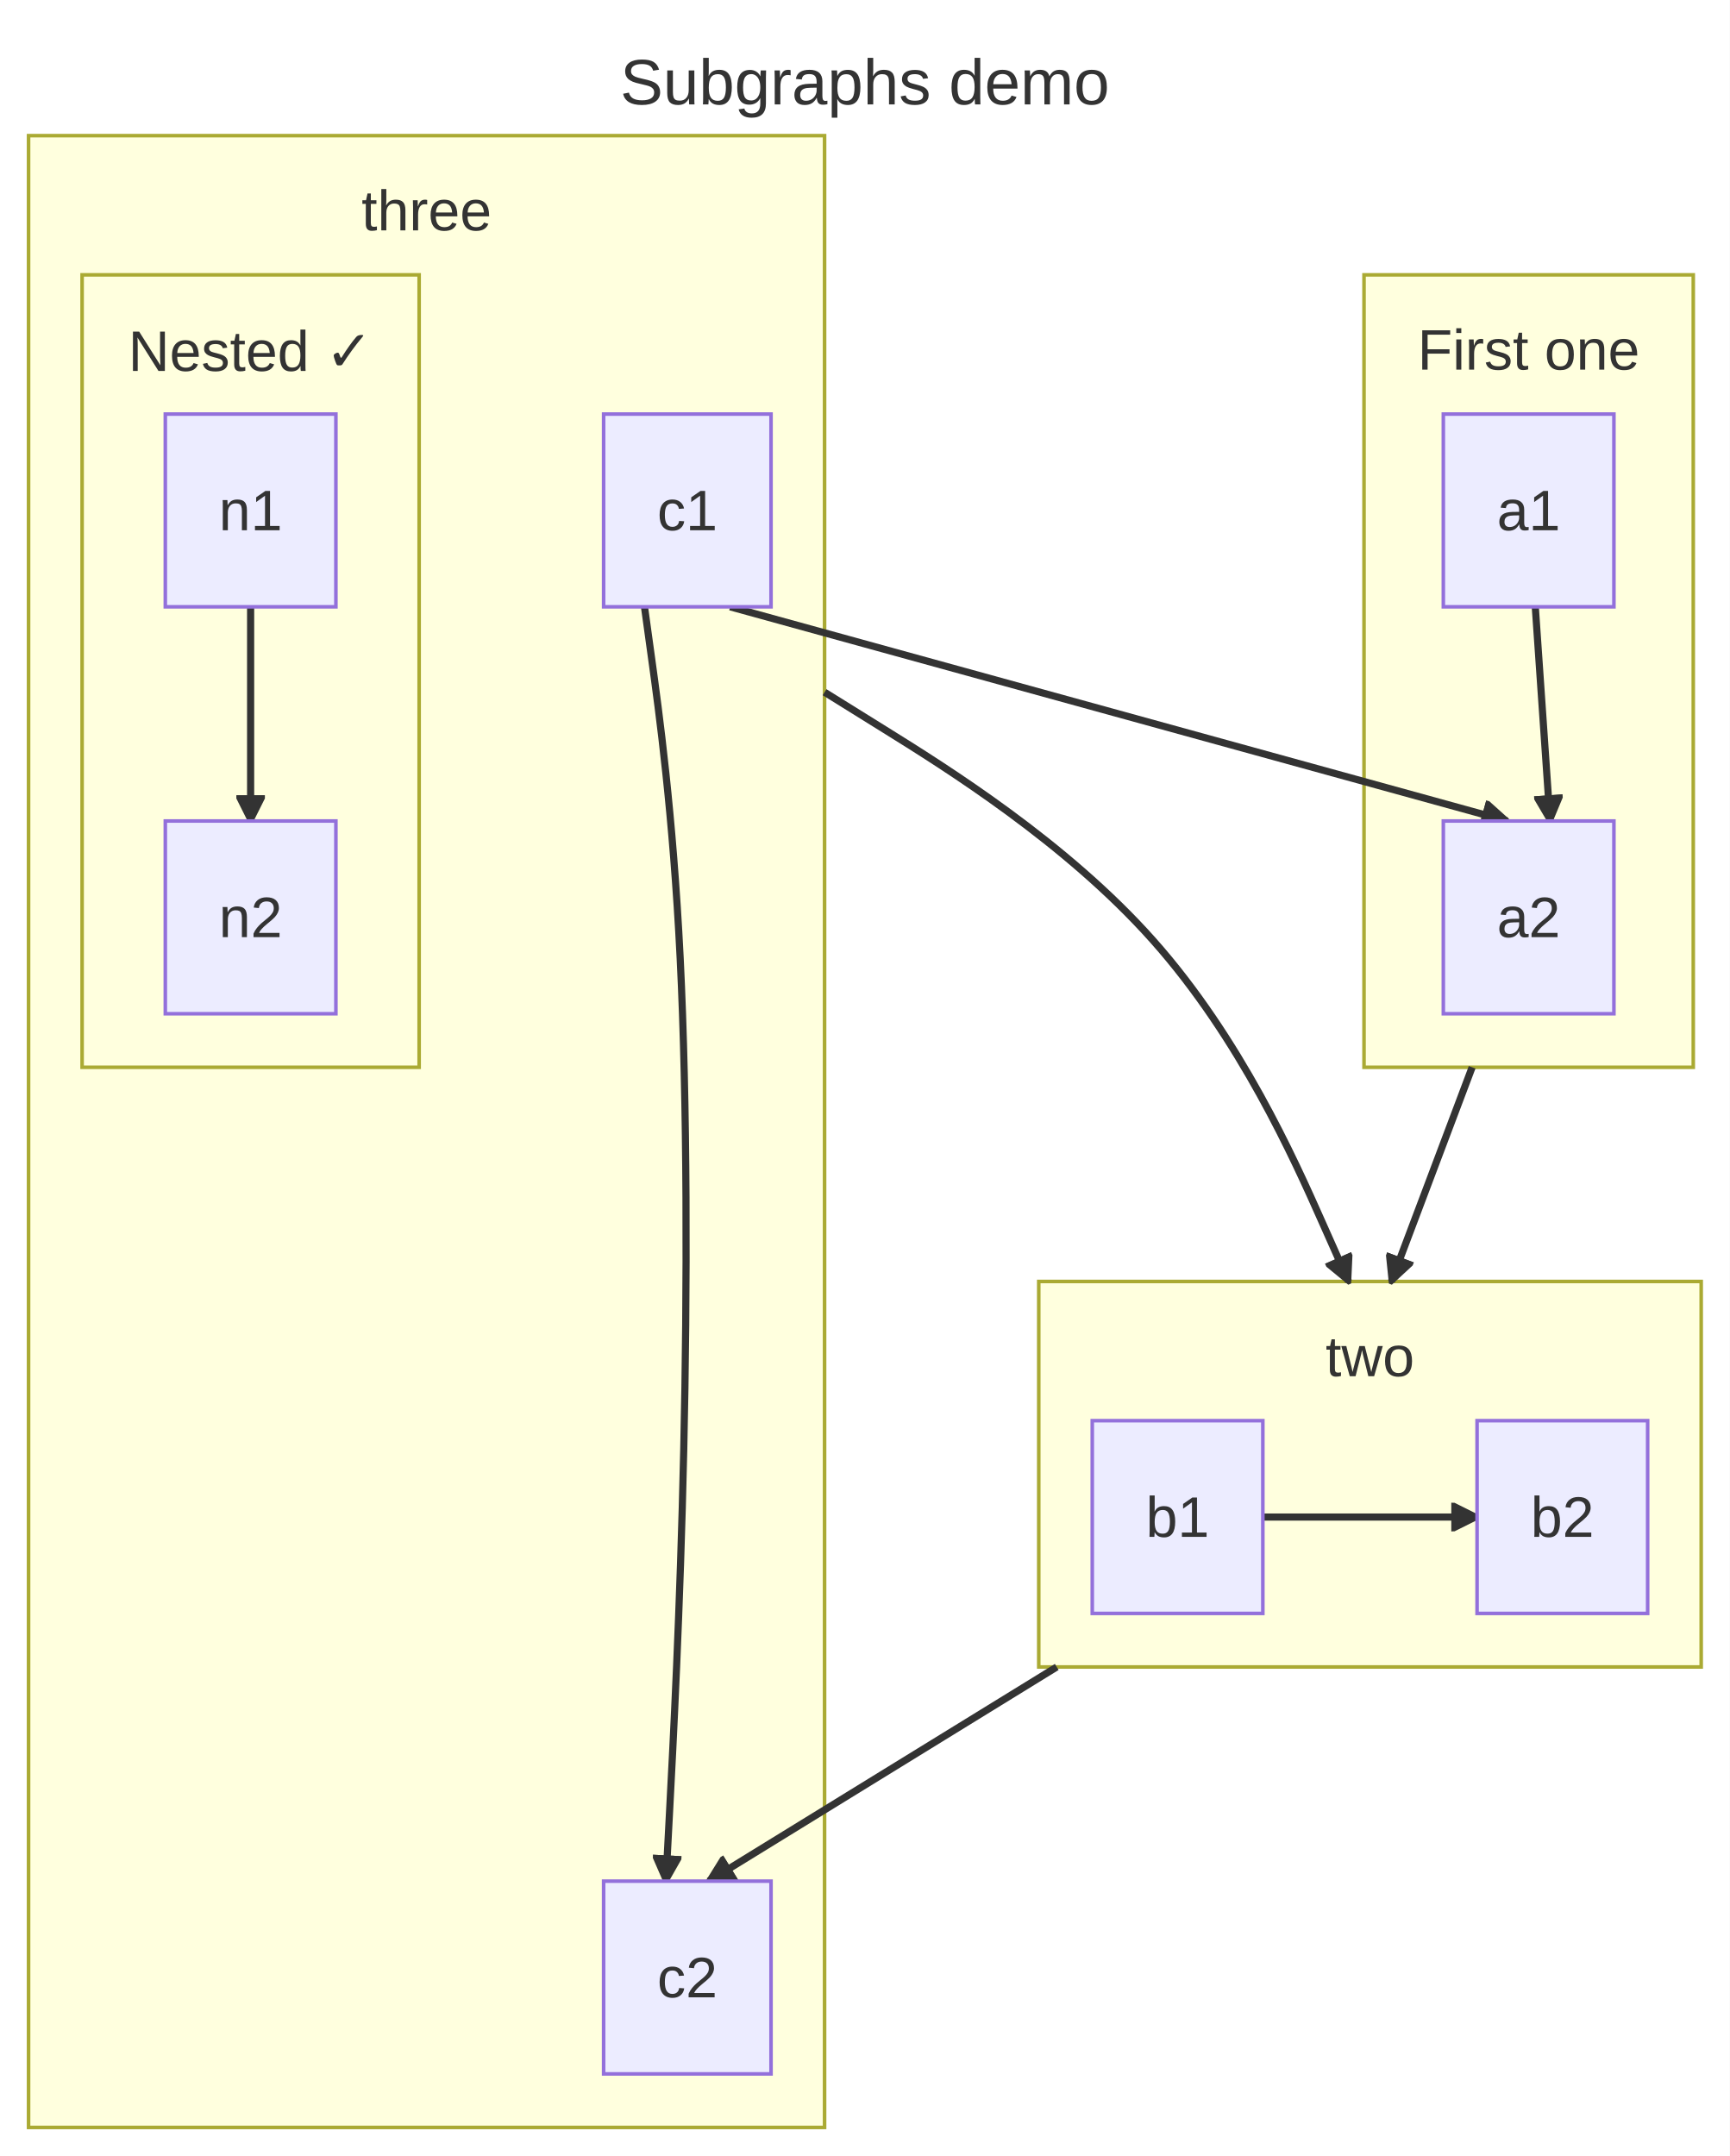
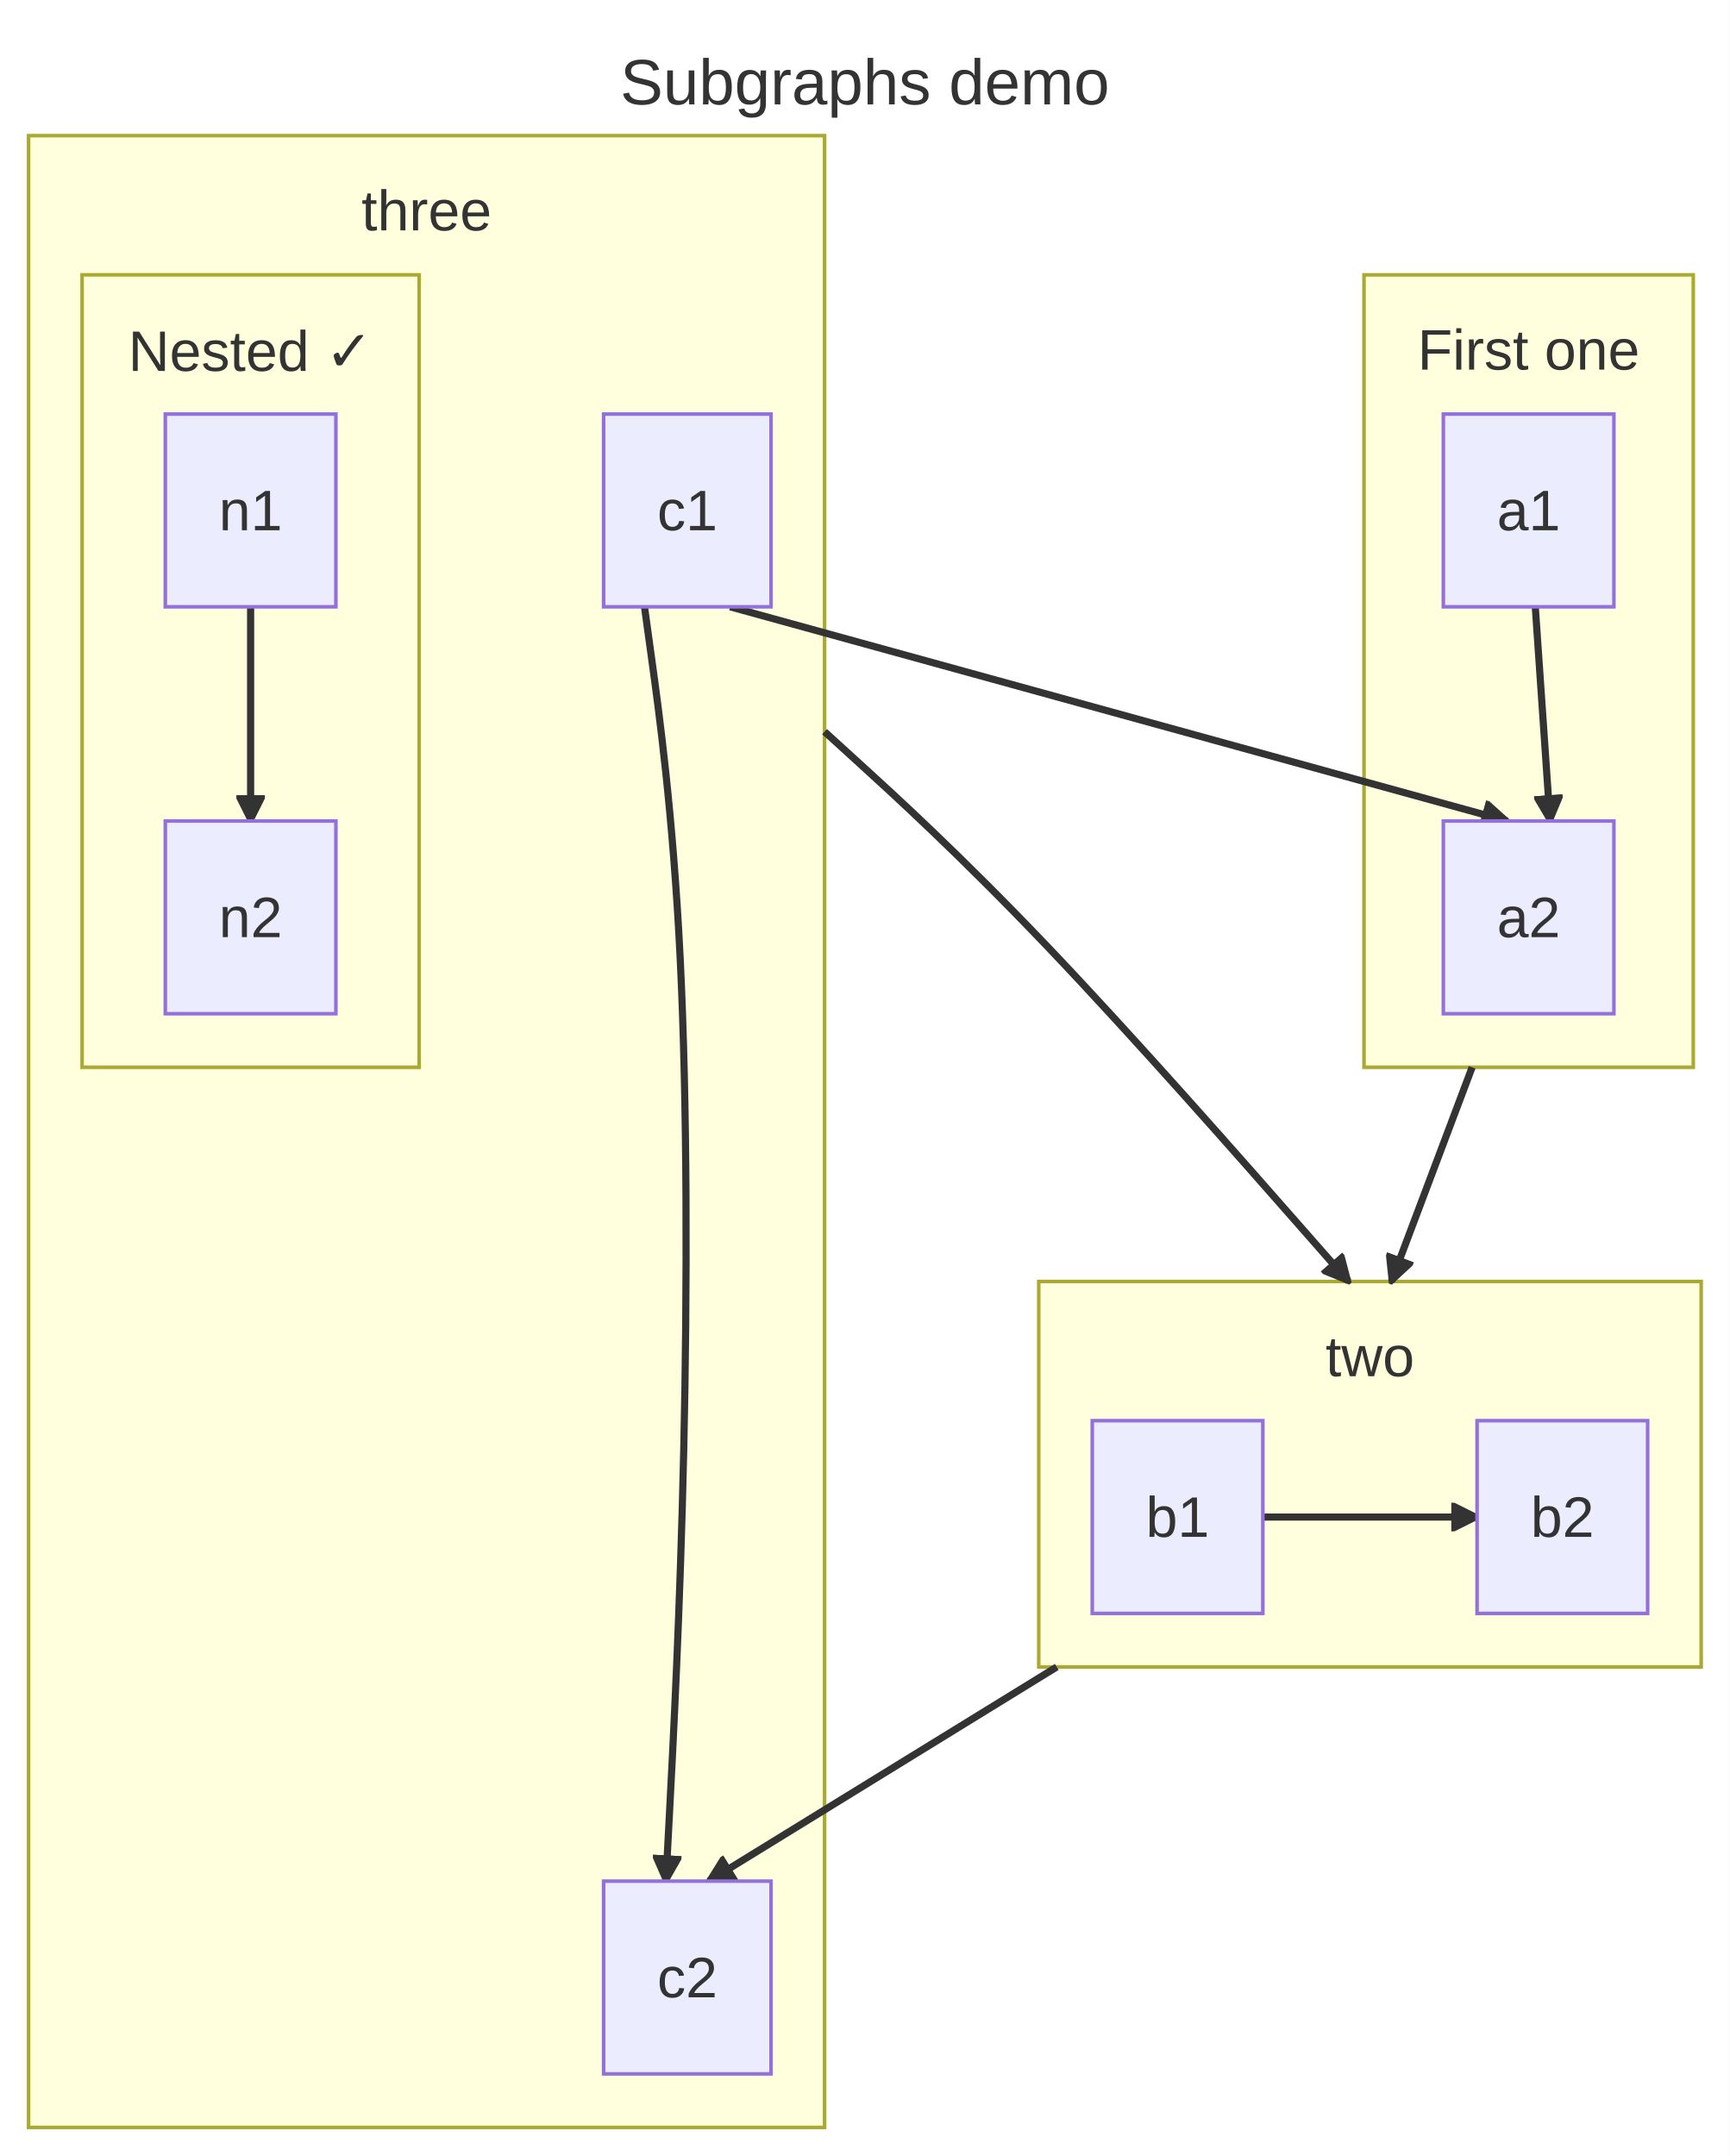
<svg xmlns="http://www.w3.org/2000/svg" id="mermaid" class="flowchart" width="484.58" height="604" viewBox="-421.07 -38 484.58 604" role="graphics-document document" aria-roledescription="flowchart-v2">
  <style>#mermaid{font-family:"trebuchet ms",verdana,arial,sans-serif;font-size:16px;fill:#333;}#mermaid .node rect,#mermaid .node circle,#mermaid .node ellipse,#mermaid .node polygon,#mermaid .node path{fill:#ECECFF;stroke:#9370DB;stroke-width:1px;}#mermaid .flowchart-link{stroke:#333333;fill:none;stroke-width:2px;}#mermaid .thick{stroke-width:3.5px;}#mermaid .dotted{stroke-dasharray:3;}#mermaid .edgeLabel rect{fill:rgba(232,232,232,0.8);stroke:none;}#mermaid .cluster rect{fill:#ffffde;stroke:#aaaa33;stroke-width:1px;}#mermaid .marker{fill:#333333;stroke:#333333;}#mermaid text{fill:#333;text-anchor:middle;dominant-baseline:central;}#mermaid .title{font-size:18px;}</style>
  <defs>
    <marker id="mm-arrow-end" class="marker" viewBox="0 0 10 10" refX="9" refY="5" markerUnits="userSpaceOnUse" markerWidth="8" markerHeight="8" orient="auto">
      <path d="M 0 0 L 10 5 L 0 10 z" class="marker" />
    </marker>
    <marker id="mm-arrow-start" class="marker" viewBox="0 0 10 10" refX="1" refY="5" markerUnits="userSpaceOnUse" markerWidth="8" markerHeight="8" orient="auto">
      <path d="M 10 0 L 0 5 L 10 10 z" class="marker" />
    </marker>
    <marker id="mm-circle-end" class="marker" viewBox="0 0 10 10" refX="9" refY="5" markerUnits="userSpaceOnUse" markerWidth="10" markerHeight="10" orient="auto">
      <circle cx="5" cy="5" r="4" class="marker" />
    </marker>
    <marker id="mm-circle-start" class="marker" viewBox="0 0 10 10" refX="1" refY="5" markerUnits="userSpaceOnUse" markerWidth="10" markerHeight="10" orient="auto">
      <circle cx="5" cy="5" r="4" class="marker" />
    </marker>
    <marker id="mm-cross-end" class="marker" viewBox="0 0 11 11" refX="10" refY="5.5" markerUnits="userSpaceOnUse" markerWidth="11" markerHeight="11" orient="auto">
      <path d="M 1 1 L 10 10 M 10 1 L 1 10" class="marker" style="stroke-width:2px" />
    </marker>
    <marker id="mm-cross-start" class="marker" viewBox="0 0 11 11" refX="1" refY="5.5" markerUnits="userSpaceOnUse" markerWidth="11" markerHeight="11" orient="auto">
      <path d="M 1 1 L 10 10 M 10 1 L 1 10" class="marker" style="stroke-width:2px" />
    </marker>
  </defs>
  <rect x="-421.07" y="-38" width="484.58" height="604" fill="white" />
  <text class="title" x="-178.78" y="-15">Subgraphs demo</text>
  <g class="root">
    <g class="clusters">
      <g class="cluster" id="one">
        <rect x="-38.95" y="39" width="92.24" height="222" />
        <text class="cluster-label" x="7.17" y="60">First one</text>
      </g>
      <g class="cluster" id="two">
        <rect x="-130.07" y="321" width="185.58" height="108" />
        <text class="cluster-label" x="-37.28" y="342">two</text>
      </g>
      <g class="cluster" id="three">
        <rect x="-413.07" y="0" width="223" height="558" />
        <text class="cluster-label" x="-301.57" y="21">three</text>
      </g>
      <g class="cluster" id="nested">
        <rect x="-398.07" y="39" width="94.42" height="222" />
        <text class="cluster-label" x="-350.86" y="60">Nested ✓</text>
      </g>
    </g>
    <g class="edgePaths">
      <path id="L_c1_a2_0" class="flowchart-link" d="M-216.52,132L1.17,192" marker-end="url(#mm-arrow-end)" />
      <path id="L_a1_a2_1" class="flowchart-link" d="M9.03,132L13.17,192" marker-end="url(#mm-arrow-end)" />
      <path id="L_b1_b2_2" class="flowchart-link" d="M-67.28,387L-7.28,387" marker-end="url(#mm-arrow-end)" />
      <path id="L_c1_c2_3" class="flowchart-link" d="M-240.52,132L-238.52,146.5C-236.52,161 -232.52,190 -230.52,230.5C-228.52,271 -228.52,323 -229.52,368C-230.52,413 -232.52,451 -233.52,470L-234.52,489" marker-end="url(#mm-arrow-end)" />
      <path id="L_n1_n2_4" class="flowchart-link" d="M-350.86,132L-350.86,192" marker-end="url(#mm-arrow-end)" />
      <path id="L_one_two_5" class="flowchart-link" d="M-8.66,261L-31.28,321" marker-end="url(#mm-arrow-end)" />
-       <path id="L_three_two_6" class="flowchart-link" d="M-190.07,155.92L-173.17,166.43C-156.27,176.95 -122.47,197.97 -98.01,225.49C-73.54,253 -58.41,287 -50.85,304L-43.28,321" marker-end="url(#mm-arrow-end)" />
+       <path id="L_three_two_6" class="flowchart-link" d="M-190.07,166.98L-180.54,175.65C-171.01,184.32 -151.96,201.66 -127.49,227.33C-103.03,253 -73.15,287 -58.22,304L-43.28,321" marker-end="url(#mm-arrow-end)" />
      <path id="L_two_c2_7" class="flowchart-link" d="M-125.03,429L-222.52,489" marker-end="url(#mm-arrow-end)" />
    </g>
    <g class="edgeLabels" />
    <g class="nodes">
      <g class="node default" id="flowchart-c1-0" transform="translate(-228.52,105)">
        <rect x="-23.45" y="-27" width="46.9" height="54" />
        <text class="nodeLabel" x="0" y="0">c1</text>
      </g>
      <g class="node default" id="flowchart-a2-1" transform="translate(7.17,219)">
        <rect x="-23.9" y="-27" width="47.79" height="54" />
        <text class="nodeLabel" x="0" y="0">a2</text>
      </g>
      <g class="node default" id="flowchart-a1-2" transform="translate(7.17,105)">
        <rect x="-23.9" y="-27" width="47.79" height="54" />
        <text class="nodeLabel" x="0" y="0">a1</text>
      </g>
      <g class="node default" id="flowchart-b1-3" transform="translate(-91.18,387)">
        <rect x="-23.9" y="-27" width="47.79" height="54" />
        <text class="nodeLabel" x="0" y="0">b1</text>
      </g>
      <g class="node default" id="flowchart-b2-4" transform="translate(16.62,387)">
        <rect x="-23.9" y="-27" width="47.79" height="54" />
        <text class="nodeLabel" x="0" y="0">b2</text>
      </g>
      <g class="node default" id="flowchart-c2-5" transform="translate(-228.52,516)">
        <rect x="-23.45" y="-27" width="46.9" height="54" />
        <text class="nodeLabel" x="0" y="0">c2</text>
      </g>
      <g class="node default" id="flowchart-n1-6" transform="translate(-350.86,105)">
        <rect x="-23.9" y="-27" width="47.79" height="54" />
        <text class="nodeLabel" x="0" y="0">n1</text>
      </g>
      <g class="node default" id="flowchart-n2-7" transform="translate(-350.86,219)">
        <rect x="-23.9" y="-27" width="47.79" height="54" />
        <text class="nodeLabel" x="0" y="0">n2</text>
      </g>
    </g>
  </g>
</svg>
